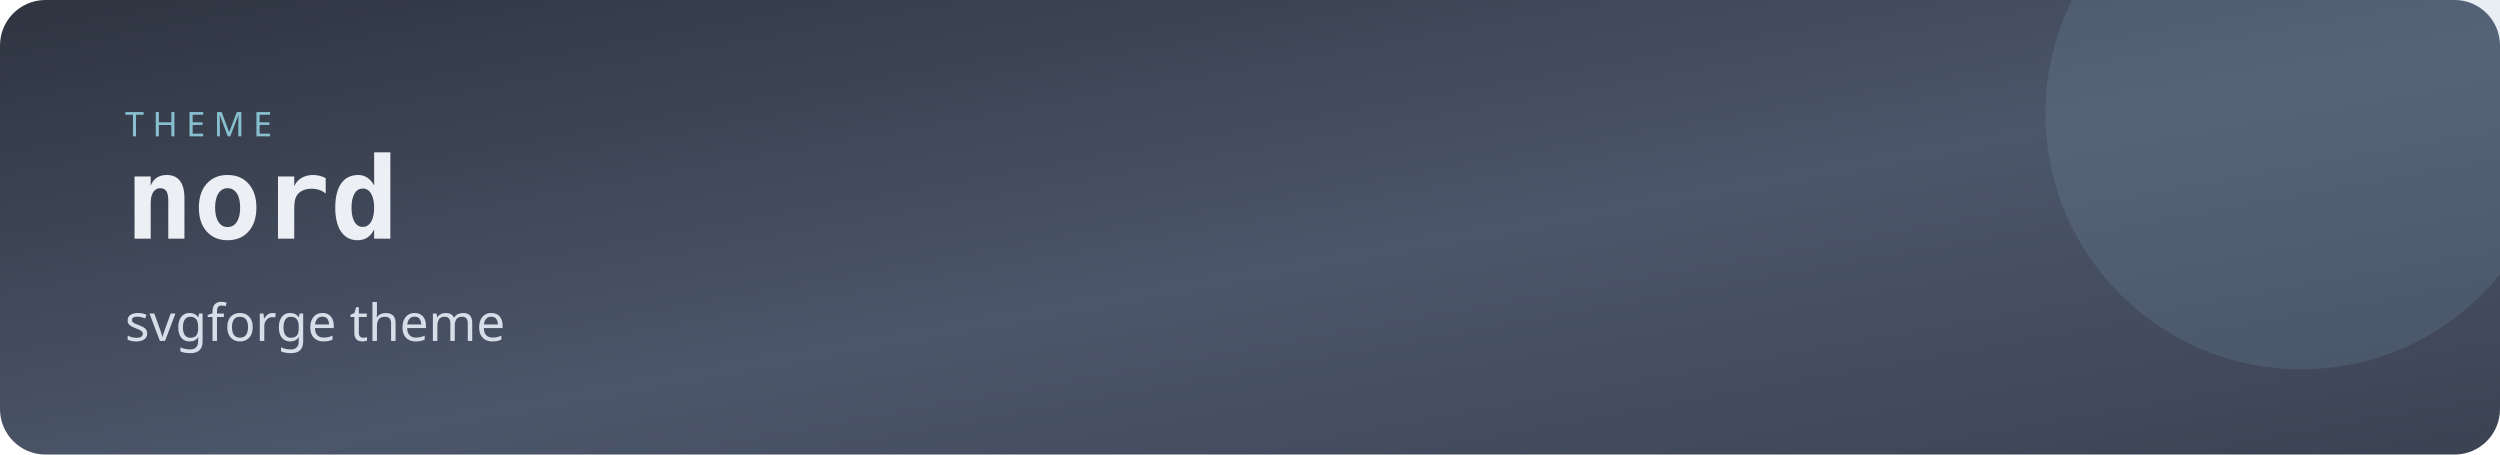
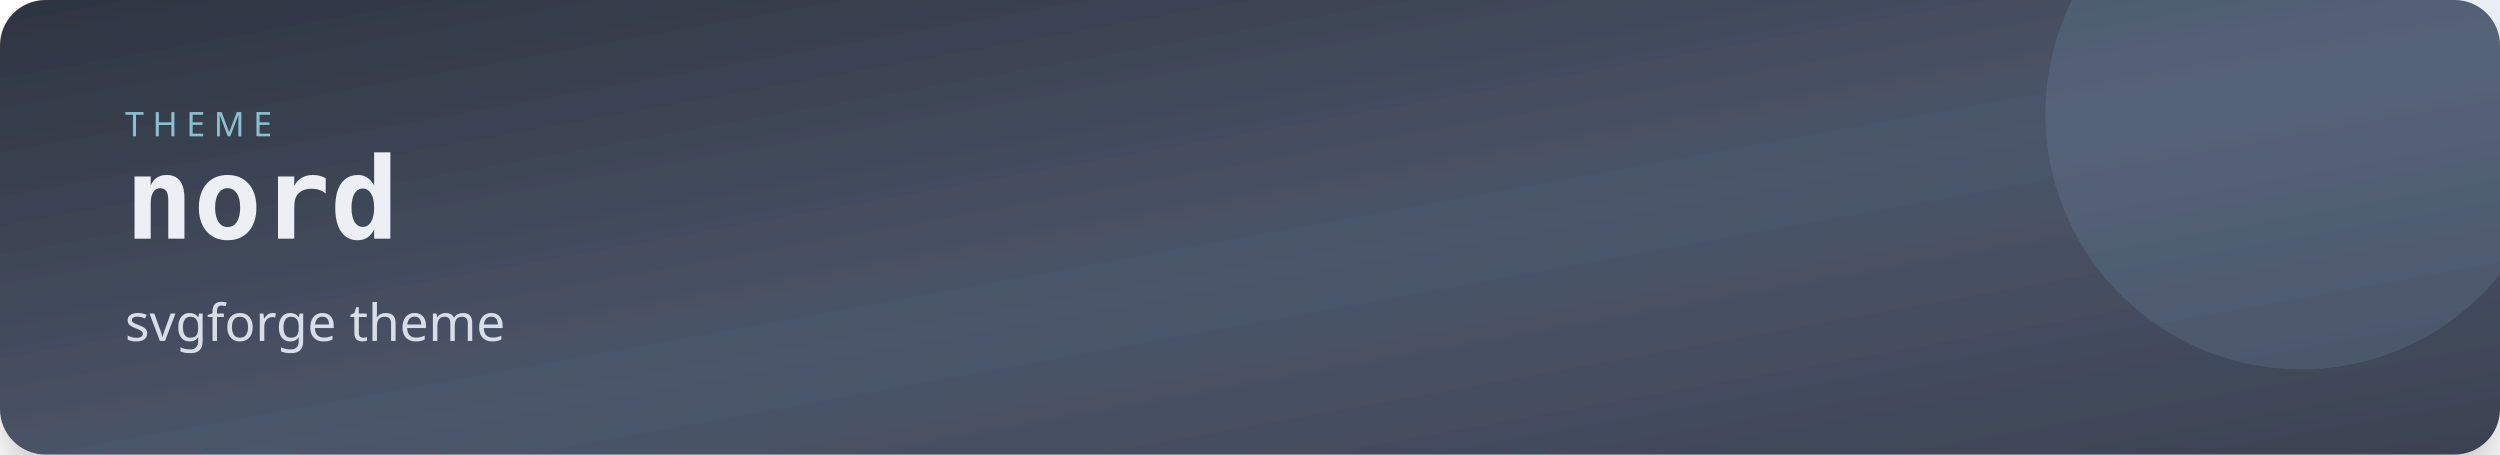
<svg xmlns="http://www.w3.org/2000/svg" width="880" height="160" viewBox="0 0 880 160" role="img" aria-label="nord">
  <defs>
-     <linearGradient id="grad-nordnord-3c3a5c" x1="0" y1="0" x2="1" y2="1">
-       <stop offset="0%" stop-color="#2e3440" />
-       <stop offset="55%" stop-color="#4c566a" />
-       <stop offset="100%" stop-color="#3b4252" />
-     </linearGradient>
+     <filter id="shadow-nord-33afb3" x="-8%" y="-8%" width="120%" height="130%">
+       <feDropShadow dx="0" dy="8" stdDeviation="10" flood-color="#000000" flood-opacity="0.28" />
+     </filter>
  </defs>
-   <rect width="880" height="160" rx="16" fill="url(#grad-nordnord-3c3a5c)" />
-   <circle cx="810" cy="40" r="90" fill="#81a1c1" fill-opacity="0.18" />
-   <text x="44" y="48" fill="#88c0d0" font-family="ui-sans-serif, system-ui, sans-serif" font-size="12" letter-spacing="3">THEME</text>
-   <text x="44" y="84" fill="#eceff4" font-family="ui-monospace, SFMono-Regular, Menlo, monospace" font-size="40" font-weight="700">nord</text>
-   <text x="44" y="120" fill="#d8dee9" font-family="ui-sans-serif, system-ui, sans-serif" font-size="18">svgforge theme</text>
+   <g filter="url(#shadow-nord-33afb3)">
+     <defs>
+       <linearGradient id="grad-nordnord-3c3a5c" x1="0" y1="0" x2="1" y2="1">
+         <stop offset="0%" stop-color="#2e3440" />
+         <stop offset="55%" stop-color="#4c566a" />
+         <stop offset="100%" stop-color="#3b4252" />
+       </linearGradient>
+     </defs>
+     <rect width="880" height="160" rx="16" fill="url(#grad-nordnord-3c3a5c)" />
+     <circle cx="810" cy="40" r="90" fill="#81a1c1" fill-opacity="0.18" />
+     <text x="44" y="48" fill="#88c0d0" font-family="ui-sans-serif, system-ui, sans-serif" font-size="12" letter-spacing="3">THEME</text>
+     <text x="44" y="84" fill="#eceff4" font-family="ui-monospace, SFMono-Regular, Menlo, monospace" font-size="40" font-weight="700">nord</text>
+     <text x="44" y="120" fill="#d8dee9" font-family="ui-sans-serif, system-ui, sans-serif" font-size="18">svgforge theme</text>
+   </g>
</svg>
